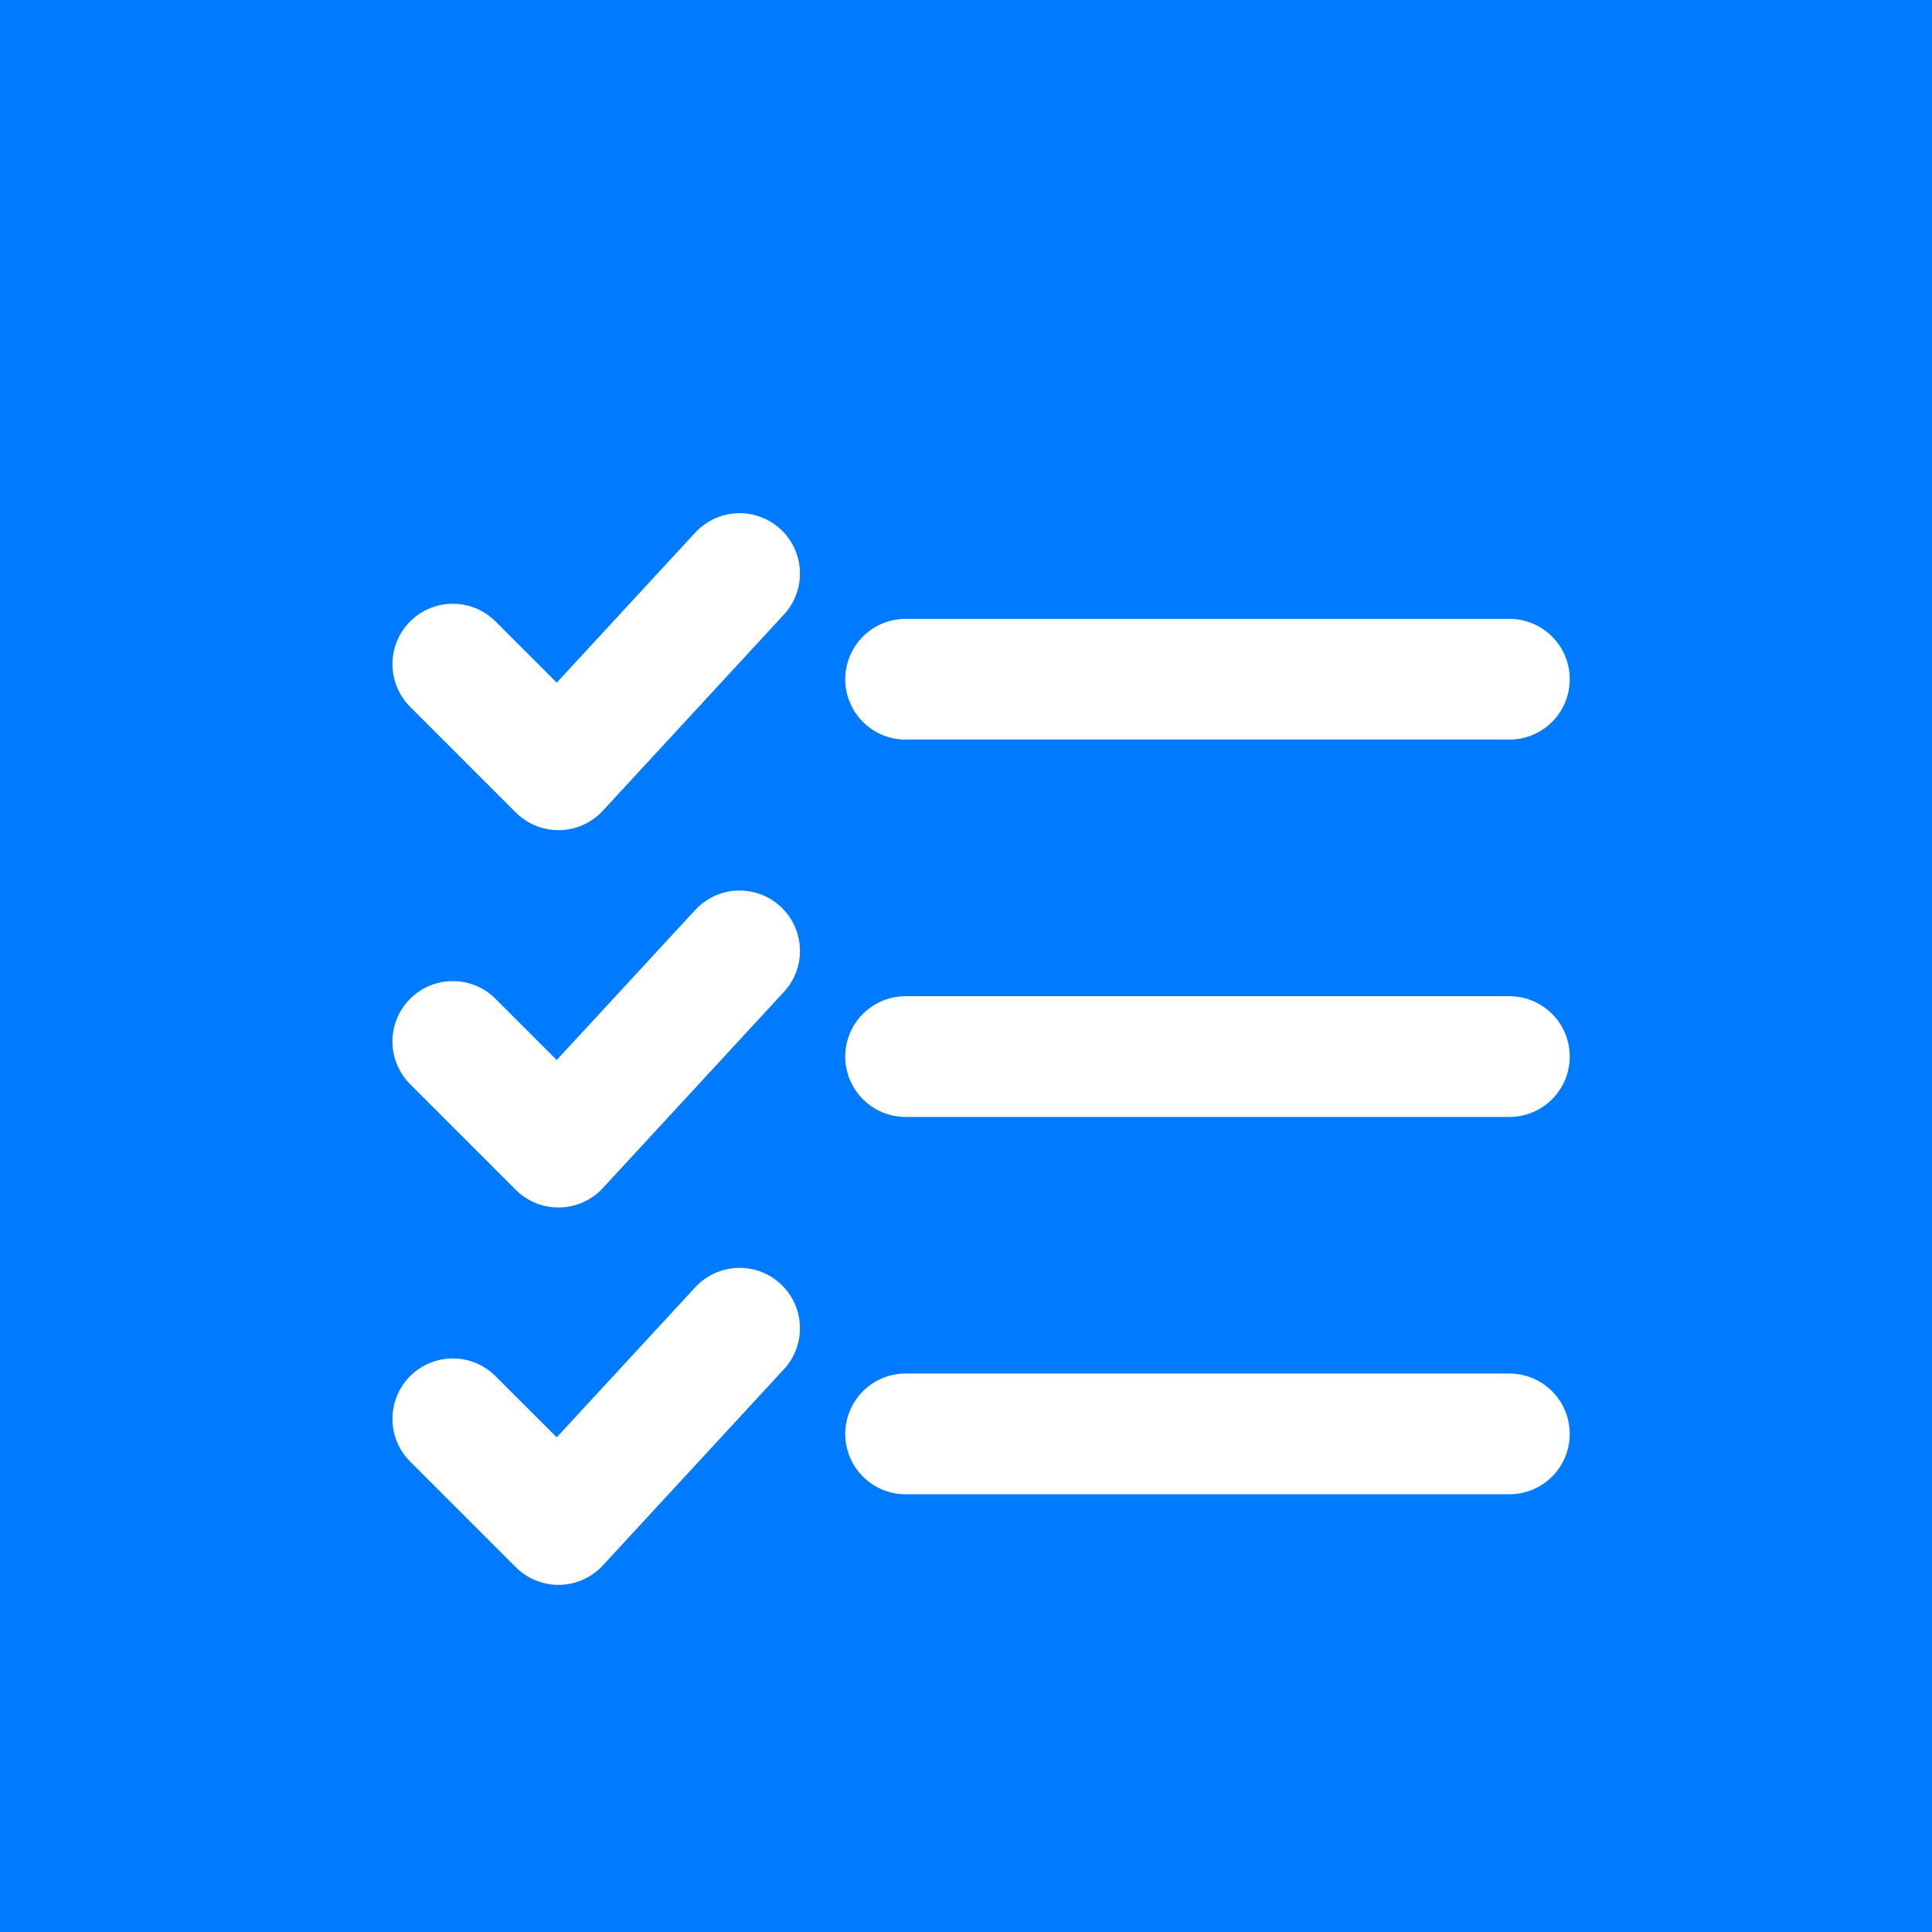
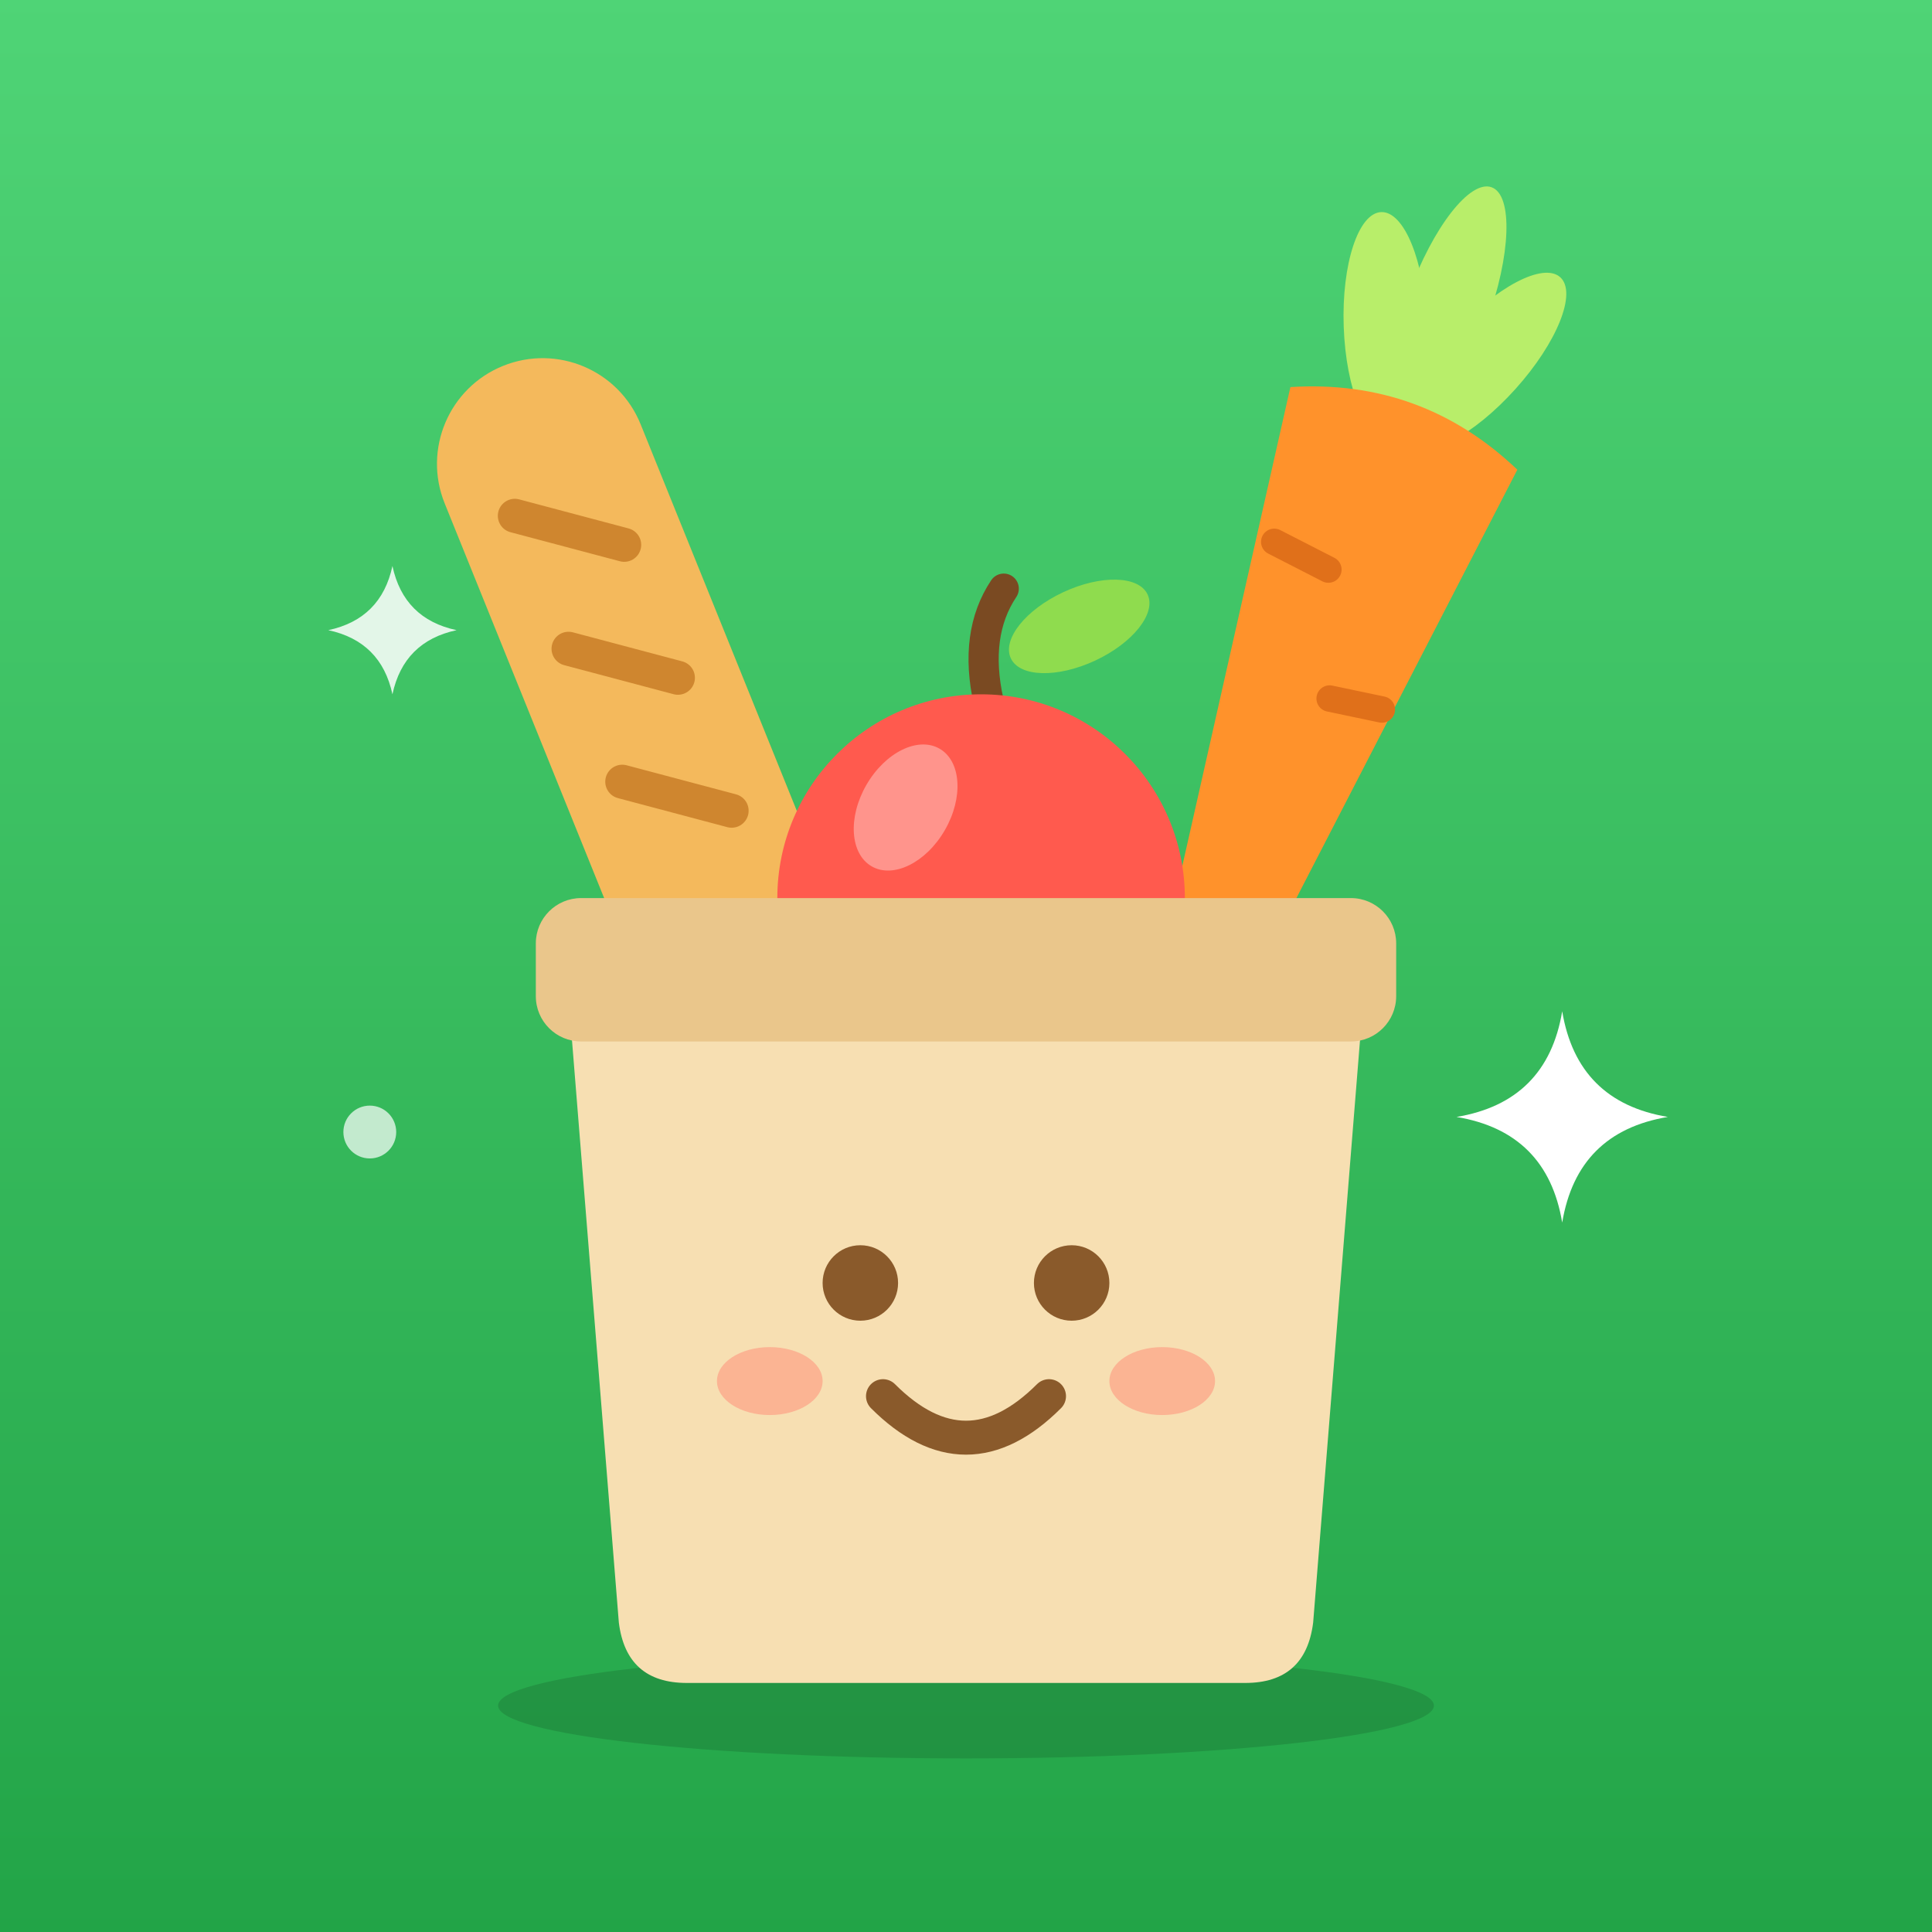
<svg xmlns="http://www.w3.org/2000/svg" width="512" height="512" viewBox="0 0 512 512">
-   <rect width="512" height="512" fill="#007aff" />
-   <g fill="none" stroke="#ffffff" stroke-width="32" stroke-linecap="round" stroke-linejoin="round">
-     <polyline points="120,176 148,204 196,152" />
-     <line x1="240" y1="180" x2="400" y2="180" />
-     <polyline points="120,276 148,304 196,252" />
-     <line x1="240" y1="280" x2="400" y2="280" />
-     <polyline points="120,376 148,404 196,352" />
-     <line x1="240" y1="380" x2="400" y2="380" />
+   <defs>
+     <linearGradient id="bg" x1="0" y1="0" x2="0" y2="1">
+       <stop offset="0" stop-color="#4fd476" />
+       <stop offset="1" stop-color="#22a447" />
+     </linearGradient>
+   </defs>
+   <rect width="512" height="512" fill="url(#bg)" />
+   <g fill="#ffffff">
+     <path d="M414 268 Q418 292 442 296 Q418 300 414 324 Q410 300 386 296 Q410 292 414 268Z" />
+     <path d="M104 150 Q107 164 121 167 Q107 170 104 184 Q101 170 87 167 Q101 164 104 150Z" opacity="0.85" />
+     <circle cx="98" cy="300" r="7" opacity="0.7" />
+   </g>
+   <ellipse cx="256" cy="452" rx="124" ry="14" fill="#000" opacity="0.13" />
+   <g transform="translate(200 262) rotate(-22)">
+     <rect x="-28" y="-178" width="56" height="210" rx="28" fill="#f4b95c" />
+     <g stroke="#cf862f" stroke-width="9" stroke-linecap="round">
+       <line x1="-12" y1="-140" x2="12" y2="-122" />
+       <line x1="-12" y1="-102" x2="12" y2="-84" />
+       <line x1="-12" y1="-64" x2="12" y2="-46" />
+     </g>
+   </g>
+   <g transform="translate(318 262) rotate(20)">
+     <g fill="#b8ee6a">
+       <ellipse cx="-14" cy="-182" rx="11" ry="30" transform="rotate(-22 -14 -182)" />
+       <ellipse cx="0" cy="-192" rx="11" ry="34" />
+       <ellipse cx="14" cy="-182" rx="11" ry="30" transform="rotate(22 14 -182)" />
+     </g>
+     <path d="M-32 -158 Q0 -172 32 -158 L9 22 Q0 34 -9 22Z" fill="#ff922b" />
+     <g stroke="#e0701a" stroke-width="7" stroke-linecap="round">
+       <line x1="-22" y1="-118" x2="-6" y2="-116" />
+       <line x1="6" y1="-84" x2="20" y2="-86" />
+     </g>
+   </g>
+   <path d="M262 186 Q258 168 266 156" stroke="#7a4a22" stroke-width="8" fill="none" stroke-linecap="round" />
+   <ellipse cx="286" cy="166" rx="20" ry="10" fill="#8fdc4e" transform="rotate(-25 286 166)" />
+   <circle cx="260" cy="238" r="54" fill="#ff5a4e" />
+   <ellipse cx="240" cy="214" rx="12" ry="18" fill="#fff" opacity="0.35" transform="rotate(30 240 214)" />
+   <path d="M150 256 L362 256 L348 430 Q346 446 330 446 L182 446 Q166 446 164 430Z" fill="#f7dfb2" />
+   <rect x="142" y="238" width="228" height="38" rx="12" fill="#eac68b" />
+   <g fill="#8a5a2b">
+     <circle cx="228" cy="340" r="10" />
+     <circle cx="284" cy="340" r="10" />
+   </g>
+   <path d="M234 370 Q256 392 278 370" stroke="#8a5a2b" stroke-width="9" fill="none" stroke-linecap="round" />
+   <g fill="#ff8f7a" opacity="0.55">
+     <ellipse cx="204" cy="366" rx="14" ry="9" />
+     <ellipse cx="308" cy="366" rx="14" ry="9" />
  </g>
</svg>
